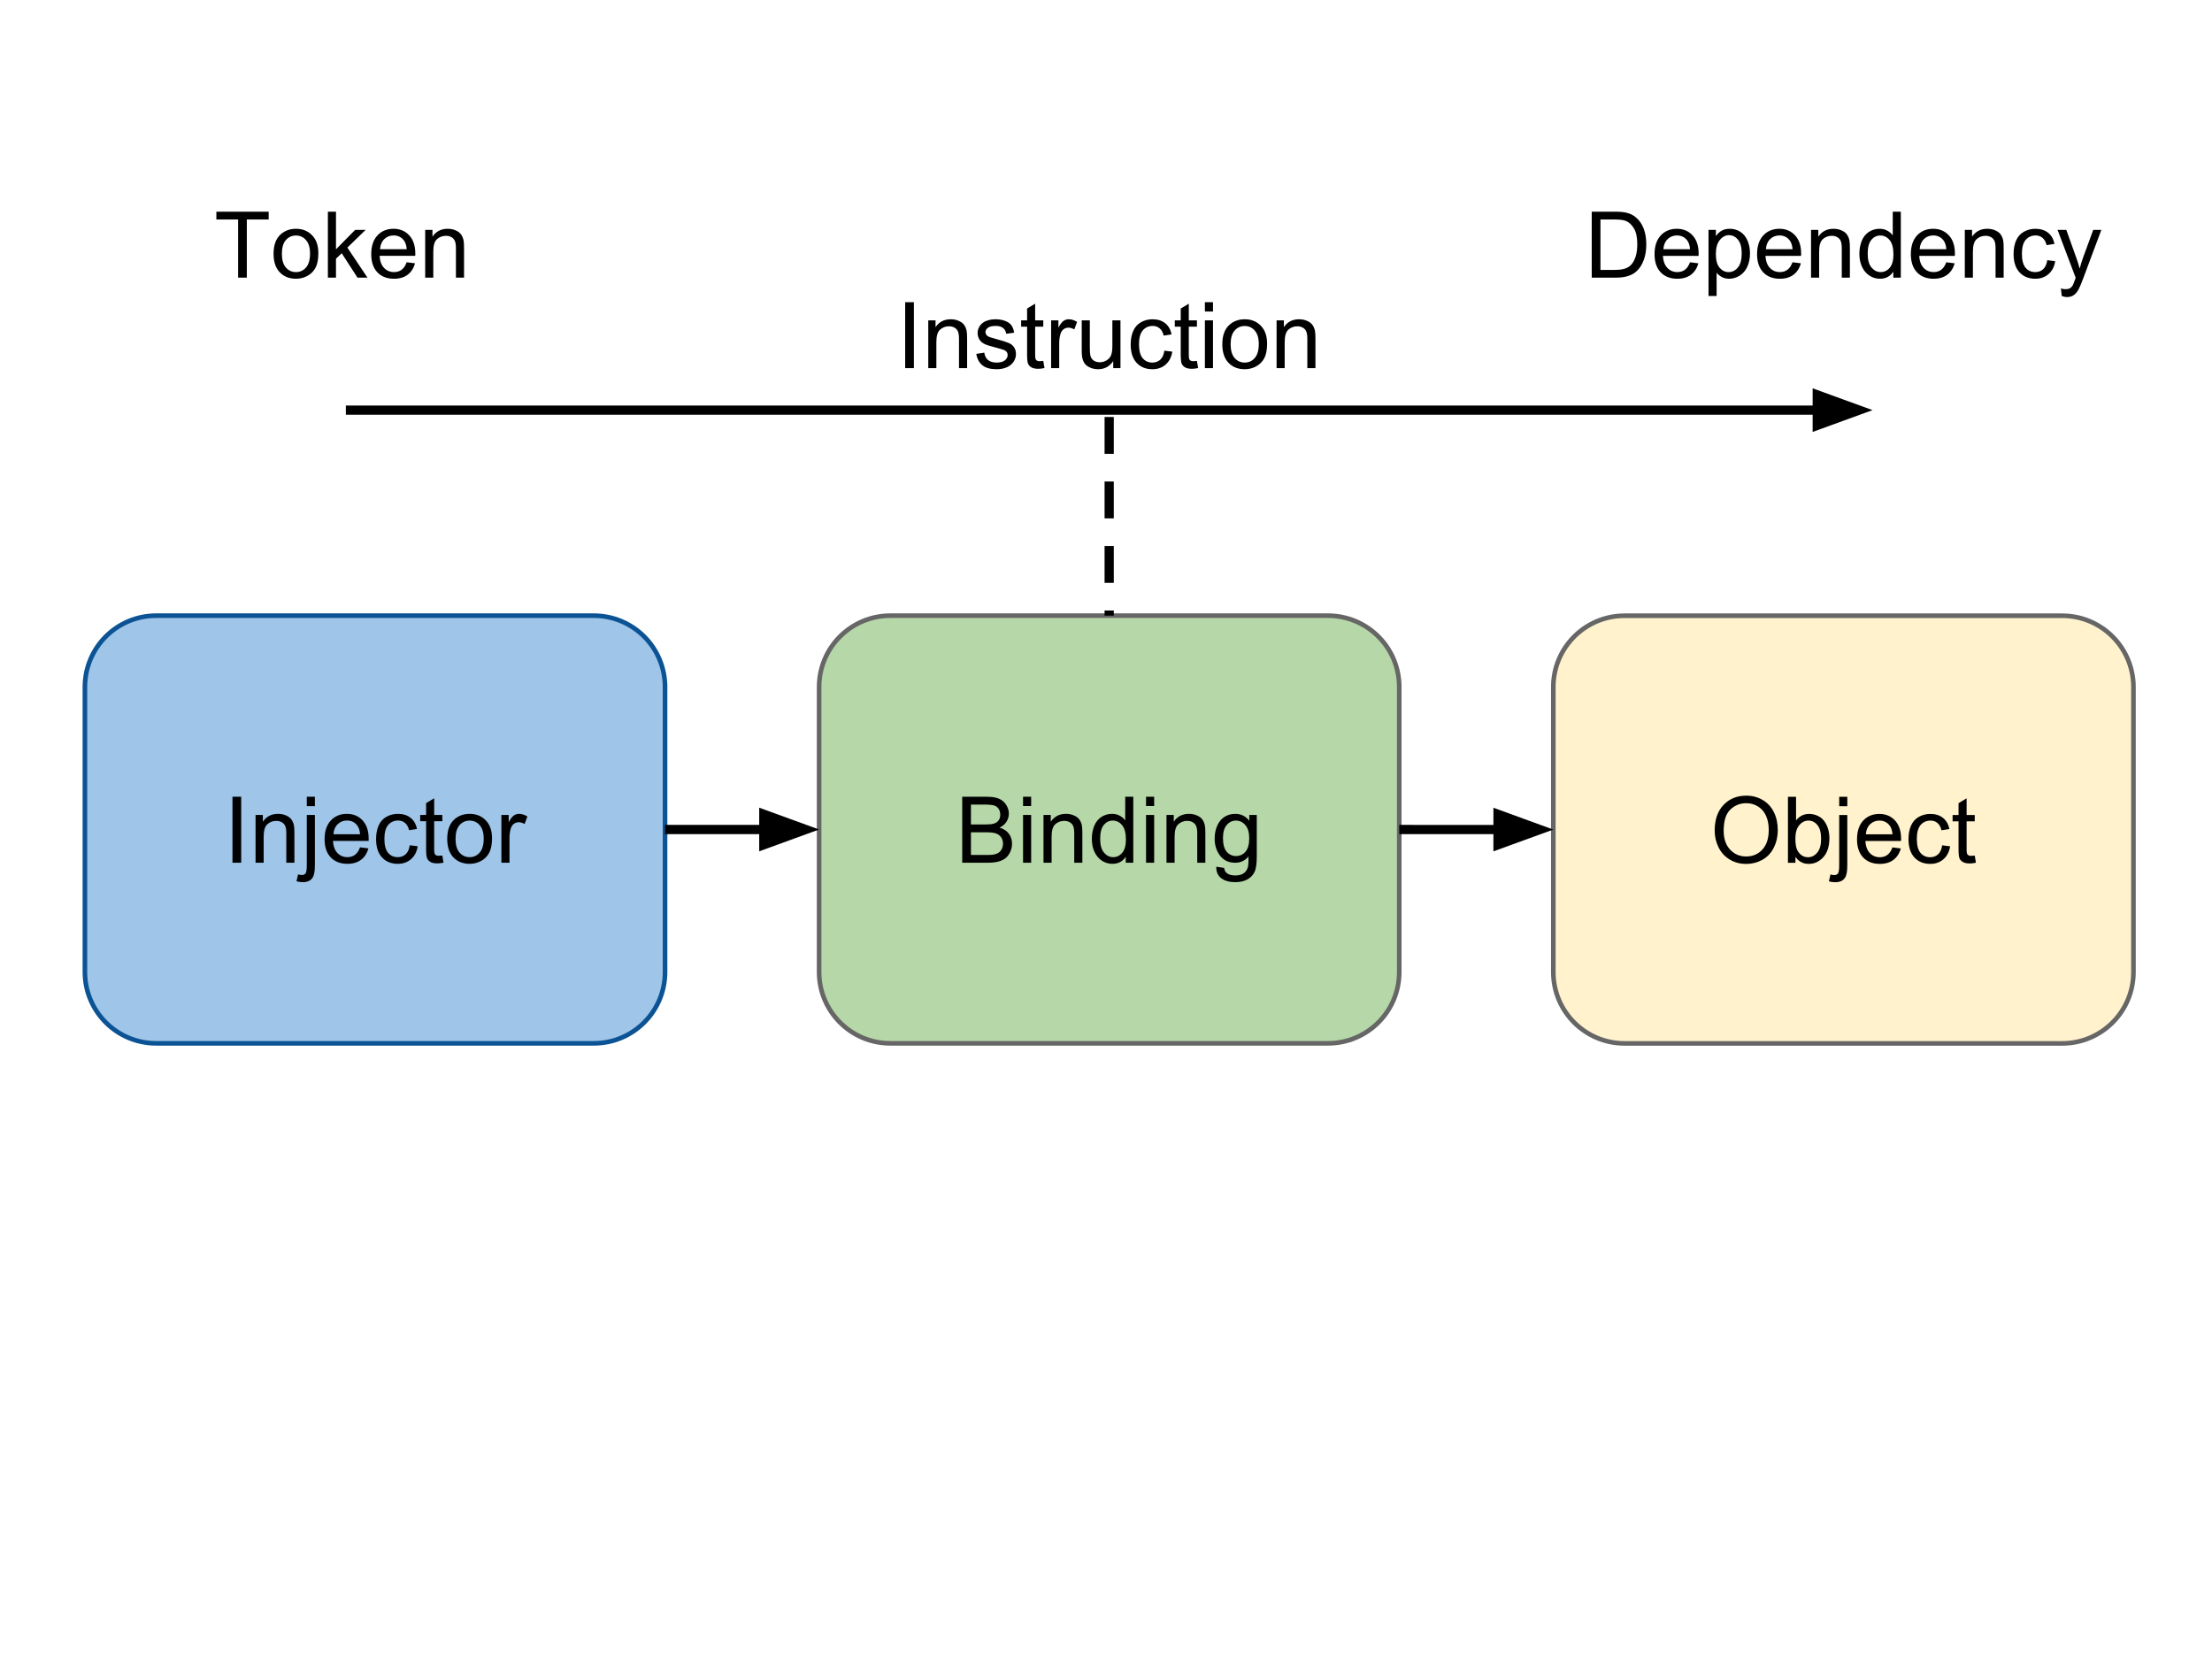
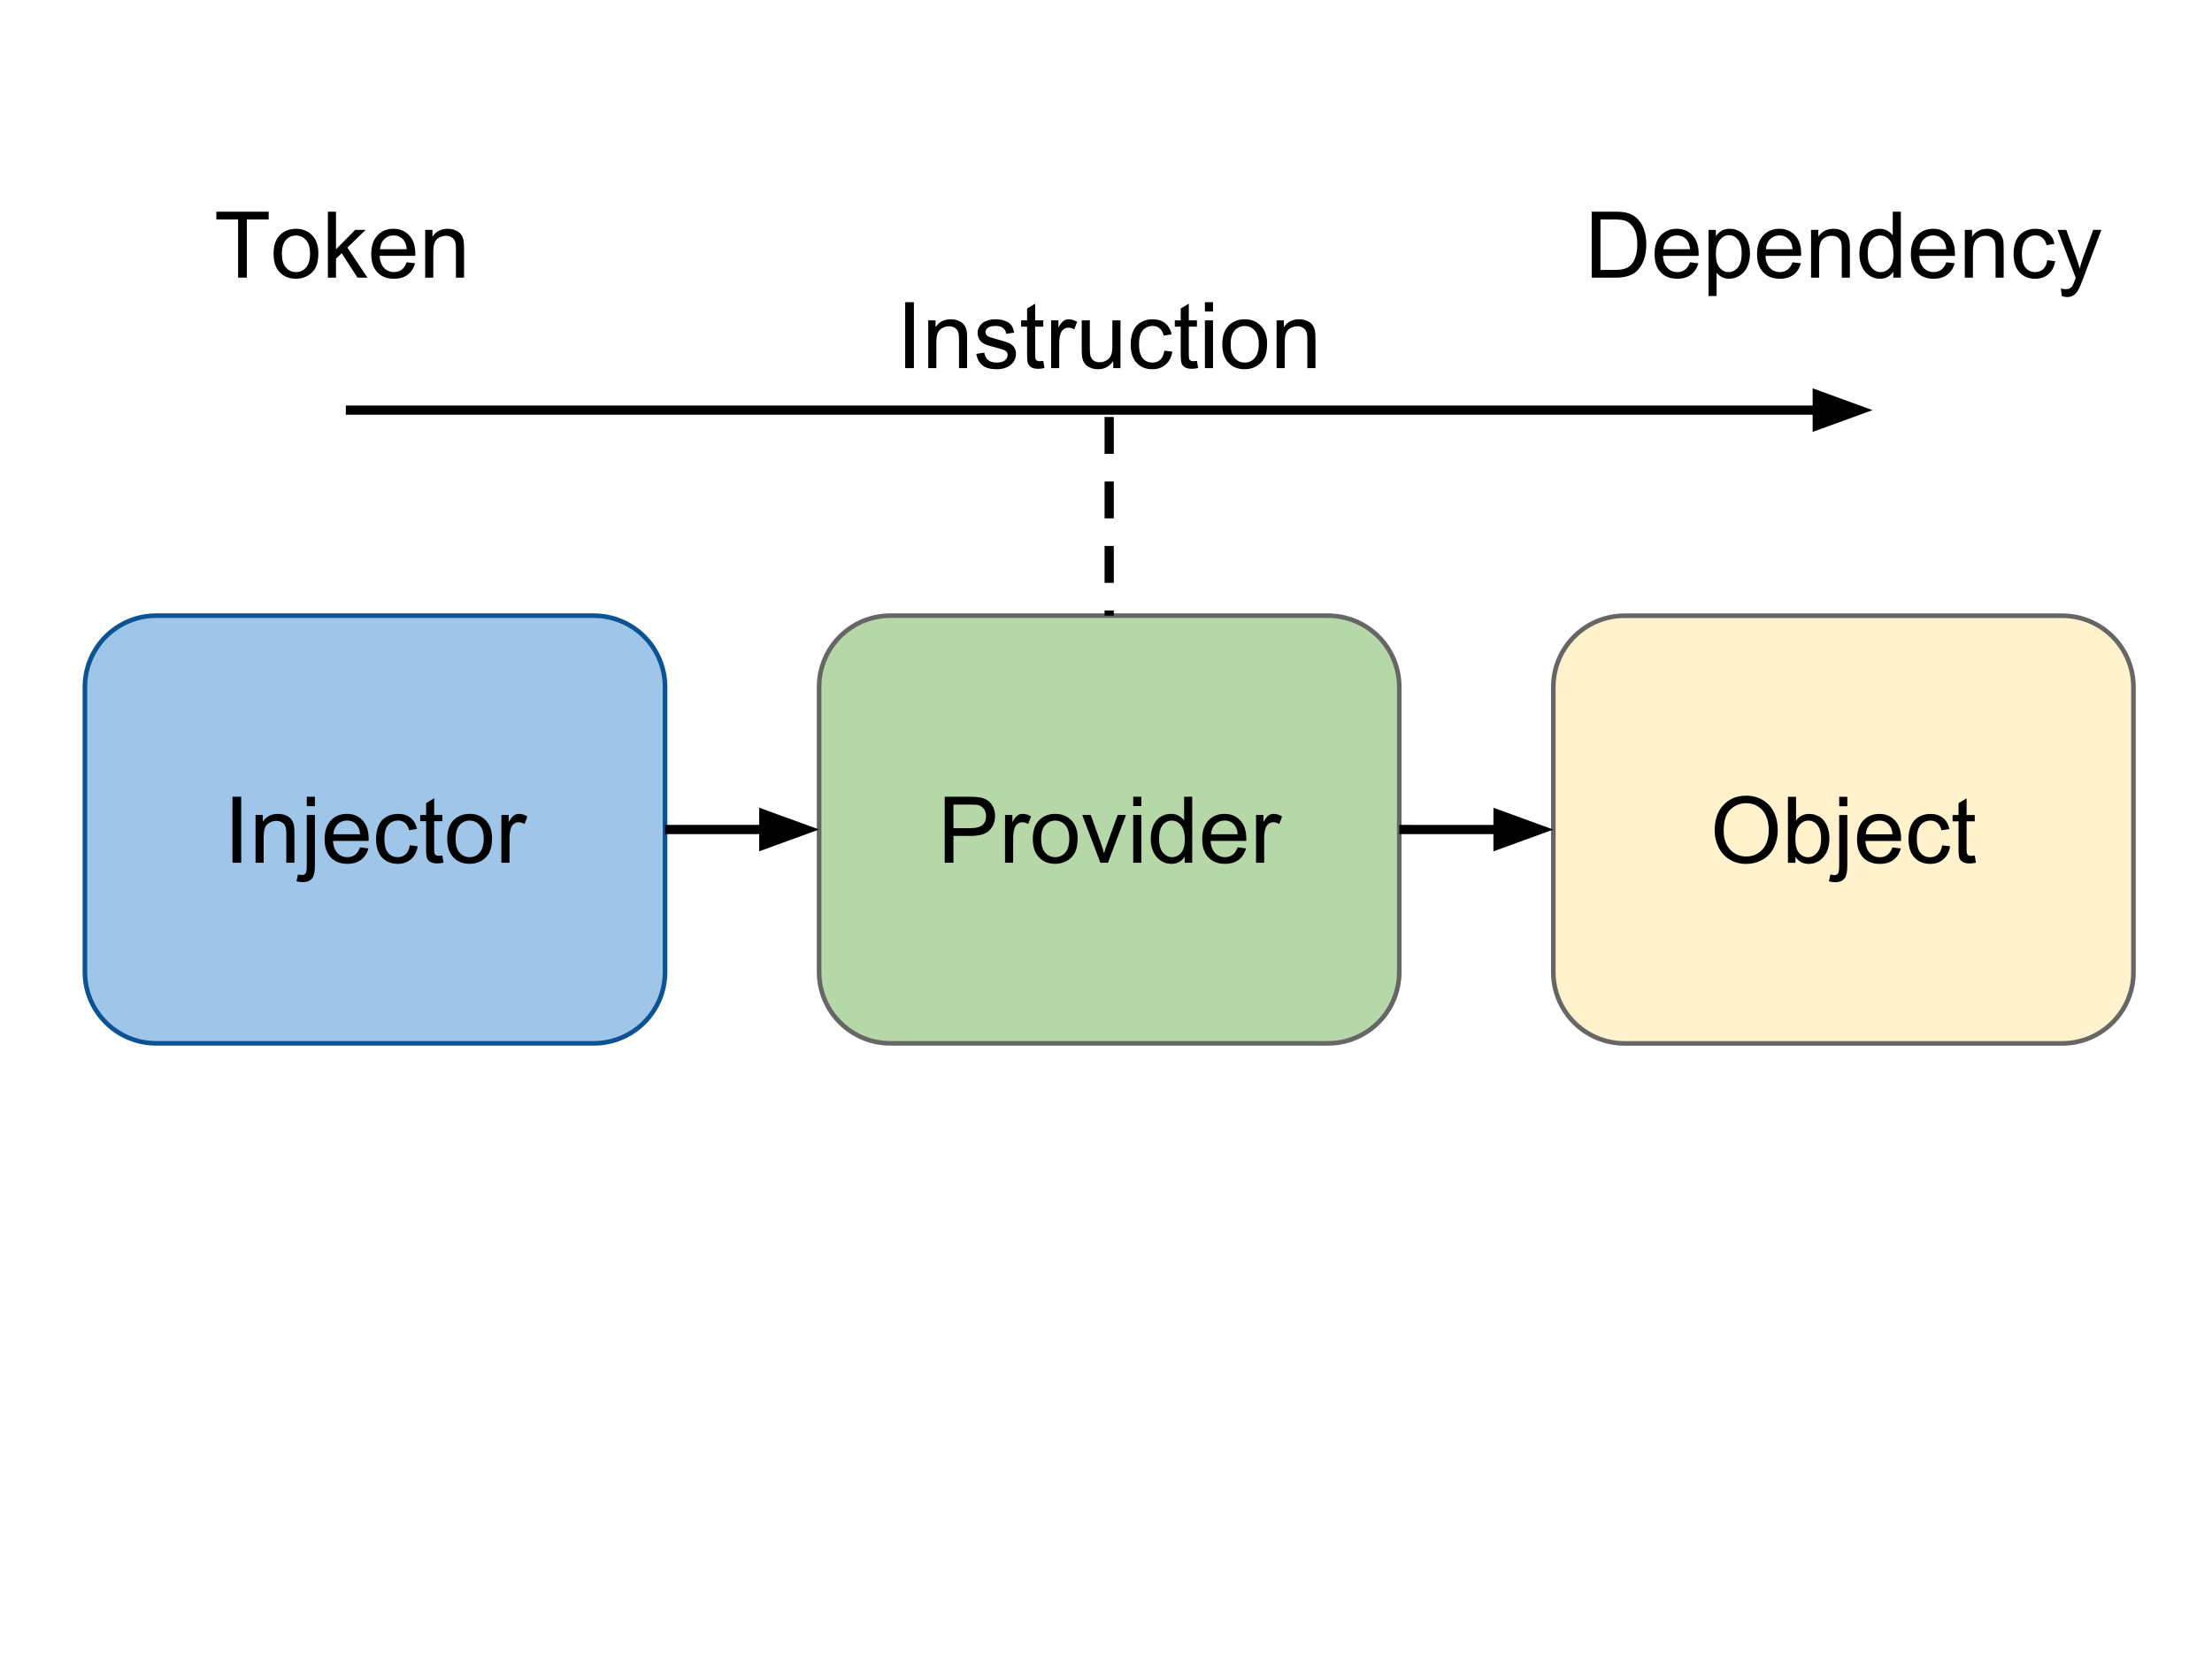
<svg xmlns="http://www.w3.org/2000/svg" version="1.1" viewBox="0.0 0.0 960.0 720.0" fill="none" stroke="none" stroke-linecap="square" stroke-miterlimit="10">
  <clipPath id="p.0">
    <path d="m0 0l960.0 0l0 720.0l-960.0 0l0 -720.0z" clip-rule="nonzero" />
  </clipPath>
  <g clip-path="url(#p.0)">
    <path fill="#000000" fill-opacity="0.0" d="m0 0l960.0 0l0 720.0l-960.0 0z" fill-rule="nonzero" />
    <path fill="#9fc5e8" d="m36.85 298.132l0 0c0 -17.085 13.85 -30.935 30.935 -30.935l189.91 0c8.204 0 16.073 3.259 21.874 9.061c5.801 5.801 9.061 13.67 9.061 21.874l0 123.736c0 17.085 -13.85 30.935 -30.935 30.935l-189.91 0c-17.085 0 -30.935 -13.85 -30.935 -30.935z" fill-rule="nonzero" />
    <path stroke="#0b5394" stroke-width="2.0" stroke-linejoin="round" stroke-linecap="butt" d="m36.85 298.132l0 0c0 -17.085 13.85 -30.935 30.935 -30.935l189.91 0c8.204 0 16.073 3.259 21.874 9.061c5.801 5.801 9.061 13.67 9.061 21.874l0 123.736c0 17.085 -13.85 30.935 -30.935 30.935l-189.91 0c-17.085 0 -30.935 -13.85 -30.935 -30.935z" fill-rule="nonzero" />
    <path fill="#000000" fill-opacity="0.0" d="m78.527 316.406l168.441 0l0 87.244l-168.441 0z" fill-rule="nonzero" />
    <path fill="#000000" d="m100.896 374.428l0 -28.641l3.781 0l0 28.641l-3.781 0zm10.02 0l0 -20.75l3.156 0l0 2.953q2.297 -3.422 6.609 -3.422q1.875 0 3.438 0.688q1.578 0.672 2.359 1.766q0.781 1.094 1.094 2.594q0.203 0.969 0.203 3.422l0 12.75l-3.516 0l0 -12.625q0 -2.141 -0.422 -3.203q-0.406 -1.062 -1.453 -1.703q-1.047 -0.641 -2.453 -0.641q-2.234 0 -3.875 1.438q-1.625 1.422 -1.625 5.406l0 11.328l-3.516 0zm22.23 -24.547l0 -4.094l3.516 0l0 4.094l-3.516 0zm-4.469 32.594l0.672 -2.984q1.047 0.266 1.656 0.266q1.078 0 1.609 -0.719q0.531 -0.703 0.531 -3.547l0 -21.812l3.516 0l0 21.891q0 3.828 -1.0 5.328q-1.266 1.953 -4.219 1.953q-1.438 0 -2.766 -0.375zm27.574 -14.734l3.625 0.453q-0.859 3.188 -3.188 4.953q-2.312 1.75 -5.938 1.75q-4.547 0 -7.219 -2.797q-2.656 -2.812 -2.656 -7.875q0 -5.234 2.688 -8.125q2.703 -2.891 7.0 -2.891q4.156 0 6.797 2.844q2.641 2.828 2.641 7.969q0 0.312 -0.031 0.938l-15.469 0q0.203 3.406 1.938 5.234q1.734 1.812 4.344 1.812q1.922 0 3.281 -1.016q1.375 -1.016 2.188 -3.25zm-11.547 -5.672l11.578 0q-0.234 -2.625 -1.328 -3.938q-1.672 -2.031 -4.359 -2.031q-2.422 0 -4.078 1.625q-1.641 1.625 -1.812 4.344zm33.121 4.766l3.453 0.438q-0.562 3.578 -2.906 5.609q-2.328 2.016 -5.719 2.016q-4.266 0 -6.859 -2.781q-2.578 -2.781 -2.578 -7.984q0 -3.359 1.109 -5.875q1.125 -2.516 3.391 -3.781q2.281 -1.266 4.953 -1.266q3.375 0 5.516 1.719q2.156 1.703 2.766 4.844l-3.422 0.531q-0.484 -2.094 -1.734 -3.141q-1.234 -1.062 -2.984 -1.062q-2.656 0 -4.328 1.906q-1.656 1.906 -1.656 6.031q0 4.172 1.594 6.078q1.609 1.891 4.188 1.891q2.078 0 3.453 -1.266q1.391 -1.281 1.766 -3.906zm14.141 4.453l0.516 3.094q-1.484 0.328 -2.656 0.328q-1.922 0 -2.984 -0.609q-1.047 -0.609 -1.484 -1.594q-0.422 -0.984 -0.422 -4.156l0 -11.938l-2.578 0l0 -2.734l2.578 0l0 -5.125l3.5 -2.109l0 7.234l3.531 0l0 2.734l-3.531 0l0 12.141q0 1.5 0.188 1.938q0.188 0.422 0.594 0.672q0.422 0.25 1.203 0.25q0.594 0 1.547 -0.125zm2.129 -7.234q0 -5.766 3.203 -8.531q2.672 -2.312 6.531 -2.312q4.266 0 6.984 2.812q2.719 2.797 2.719 7.734q0 4.016 -1.203 6.312q-1.203 2.281 -3.5 3.562q-2.297 1.266 -5.0 1.266q-4.359 0 -7.047 -2.797q-2.688 -2.797 -2.688 -8.047zm3.609 0q0 3.984 1.734 5.969q1.75 1.984 4.391 1.984q2.609 0 4.344 -1.984q1.75 -2.0 1.75 -6.078q0 -3.859 -1.75 -5.828q-1.75 -1.984 -4.344 -1.984q-2.641 0 -4.391 1.969q-1.734 1.969 -1.734 5.953zm19.902 10.375l0 -20.75l3.172 0l0 3.156q1.203 -2.219 2.234 -2.922q1.031 -0.703 2.25 -0.703q1.781 0 3.625 1.141l-1.219 3.266q-1.281 -0.766 -2.578 -0.766q-1.156 0 -2.078 0.703q-0.906 0.688 -1.297 1.906q-0.594 1.875 -0.594 4.109l0 10.859l-3.516 0z" fill-rule="nonzero" />
    <path fill="#fff2cc" d="m674.131 298.161l0 0c0 -17.085 13.85 -30.935 30.935 -30.935l189.91 0c8.204 0 16.073 3.259 21.874 9.061c5.801 5.801 9.061 13.67 9.061 21.874l0 123.736c0 17.085 -13.85 30.935 -30.935 30.935l-189.91 0c-17.085 0 -30.935 -13.85 -30.935 -30.935z" fill-rule="nonzero" />
    <path stroke="#666666" stroke-width="2.0" stroke-linejoin="round" stroke-linecap="butt" d="m674.131 298.161l0 0c0 -17.085 13.85 -30.935 30.935 -30.935l189.91 0c8.204 0 16.073 3.259 21.874 9.061c5.801 5.801 9.061 13.67 9.061 21.874l0 123.736c0 17.085 -13.85 30.935 -30.935 30.935l-189.91 0c-17.085 0 -30.935 -13.85 -30.935 -30.935z" fill-rule="nonzero" />
    <path fill="#000000" fill-opacity="0.0" d="m715.808 316.435l168.441 0l0 87.244l-168.441 0z" fill-rule="nonzero" />
    <path fill="#000000" d="m744.163 360.504q0 -7.125 3.828 -11.156q3.828 -4.031 9.875 -4.031q3.969 0 7.156 1.891q3.188 1.891 4.844 5.281q1.672 3.391 1.672 7.688q0 4.359 -1.766 7.797q-1.75 3.438 -4.969 5.203q-3.219 1.766 -6.953 1.766q-4.047 0 -7.234 -1.953q-3.172 -1.953 -4.812 -5.328q-1.641 -3.375 -1.641 -7.156zm3.906 0.062q0 5.172 2.781 8.156q2.781 2.984 6.984 2.984q4.281 0 7.031 -3.0q2.766 -3.016 2.766 -8.547q0 -3.5 -1.188 -6.109q-1.172 -2.609 -3.453 -4.031q-2.266 -1.438 -5.094 -1.438q-4.031 0 -6.938 2.766q-2.891 2.75 -2.891 9.219zm31.145 13.891l-3.25 0l0 -28.641l3.516 0l0 10.219q2.219 -2.797 5.672 -2.797q1.922 0 3.625 0.781q1.719 0.766 2.812 2.172q1.109 1.391 1.734 3.359q0.625 1.969 0.625 4.219q0 5.328 -2.641 8.25q-2.641 2.906 -6.328 2.906q-3.672 0 -5.766 -3.062l0 2.594zm-0.031 -10.531q0 3.734 1.016 5.391q1.656 2.719 4.484 2.719q2.312 0 3.984 -2.0q1.688 -2.0 1.688 -5.969q0 -4.062 -1.609 -6.0q-1.609 -1.938 -3.906 -1.938q-2.297 0 -3.984 2.016q-1.672 2.0 -1.672 5.781zm19.027 -14.016l0 -4.094l3.516 0l0 4.094l-3.516 0zm-4.469 32.594l0.672 -2.984q1.047 0.266 1.656 0.266q1.078 0 1.609 -0.719q0.531 -0.703 0.531 -3.547l0 -21.812l3.516 0l0 21.891q0 3.828 -1.0 5.328q-1.266 1.953 -4.219 1.953q-1.438 0 -2.766 -0.375zm27.574 -14.734l3.625 0.453q-0.859 3.188 -3.188 4.953q-2.312 1.75 -5.938 1.75q-4.547 0 -7.219 -2.797q-2.656 -2.812 -2.656 -7.875q0 -5.234 2.688 -8.125q2.703 -2.891 7.0 -2.891q4.156 0 6.797 2.844q2.641 2.828 2.641 7.969q0 0.312 -0.031 0.938l-15.469 0q0.203 3.406 1.938 5.234q1.734 1.812 4.344 1.812q1.922 0 3.281 -1.016q1.375 -1.016 2.188 -3.25zm-11.547 -5.672l11.578 0q-0.234 -2.625 -1.328 -3.938q-1.672 -2.031 -4.359 -2.031q-2.422 0 -4.078 1.625q-1.641 1.625 -1.812 4.344zm33.121 4.766l3.453 0.438q-0.562 3.578 -2.906 5.609q-2.328 2.016 -5.719 2.016q-4.266 0 -6.859 -2.781q-2.578 -2.781 -2.578 -7.984q0 -3.359 1.109 -5.875q1.125 -2.516 3.391 -3.781q2.281 -1.266 4.953 -1.266q3.375 0 5.516 1.719q2.156 1.703 2.766 4.844l-3.422 0.531q-0.484 -2.094 -1.734 -3.141q-1.234 -1.062 -2.984 -1.062q-2.656 0 -4.328 1.906q-1.656 1.906 -1.656 6.031q0 4.172 1.594 6.078q1.609 1.891 4.188 1.891q2.078 0 3.453 -1.266q1.391 -1.281 1.766 -3.906zm14.141 4.453l0.516 3.094q-1.484 0.328 -2.656 0.328q-1.922 0 -2.984 -0.609q-1.047 -0.609 -1.484 -1.594q-0.422 -0.984 -0.422 -4.156l0 -11.938l-2.578 0l0 -2.734l2.578 0l0 -5.125l3.5 -2.109l0 7.234l3.531 0l0 2.734l-3.531 0l0 12.141q0 1.5 0.188 1.938q0.188 0.422 0.594 0.672q0.422 0.25 1.203 0.25q0.594 0 1.547 -0.125z" fill-rule="nonzero" />
    <path fill="#b6d7a8" d="m355.491 298.132l0 0c0 -17.085 13.85 -30.935 30.935 -30.935l189.91 0c8.204 0 16.073 3.259 21.874 9.061c5.801 5.801 9.061 13.67 9.061 21.874l0 123.736c0 17.085 -13.85 30.935 -30.935 30.935l-189.91 0c-17.085 0 -30.935 -13.85 -30.935 -30.935z" fill-rule="nonzero" />
    <path stroke="#666666" stroke-width="2.0" stroke-linejoin="round" stroke-linecap="butt" d="m355.491 298.132l0 0c0 -17.085 13.85 -30.935 30.935 -30.935l189.91 0c8.204 0 16.073 3.259 21.874 9.061c5.801 5.801 9.061 13.67 9.061 21.874l0 123.736c0 17.085 -13.85 30.935 -30.935 30.935l-189.91 0c-17.085 0 -30.935 -13.85 -30.935 -30.935z" fill-rule="nonzero" />
    <path fill="#000000" fill-opacity="0.0" d="m397.168 316.406l168.441 0l0 87.244l-168.441 0z" fill-rule="nonzero" />
-     <path fill="#000000" d="m417.607 374.428l0 -28.641l10.734 0q3.281 0 5.266 0.875q1.984 0.875 3.109 2.688q1.125 1.797 1.125 3.766q0 1.844 -1.0 3.469q-1.0 1.609 -3.016 2.609q2.609 0.766 4.0 2.609q1.391 1.828 1.391 4.328q0 2.0 -0.844 3.734q-0.844 1.734 -2.094 2.672q-1.25 0.938 -3.141 1.422q-1.891 0.469 -4.625 0.469l-10.906 0zm3.781 -16.609l6.188 0q2.531 0 3.625 -0.328q1.438 -0.422 2.172 -1.422q0.734 -1.0 0.734 -2.5q0 -1.422 -0.688 -2.5q-0.688 -1.094 -1.953 -1.484q-1.266 -0.406 -4.359 -0.406l-5.719 0l0 8.641zm0 13.234l7.125 0q1.844 0 2.578 -0.141q1.312 -0.234 2.188 -0.781q0.891 -0.547 1.453 -1.594q0.562 -1.047 0.562 -2.406q0 -1.609 -0.828 -2.781q-0.812 -1.188 -2.266 -1.656q-1.453 -0.484 -4.188 -0.484l-6.625 0l0 9.844zm22.617 -21.219l0 -4.047l3.516 0l0 4.047l-3.516 0zm0 24.594l0 -20.75l3.516 0l0 20.75l-3.516 0zm8.871 0l0 -20.75l3.156 0l0 2.953q2.297 -3.422 6.609 -3.422q1.875 0 3.438 0.688q1.578 0.672 2.359 1.766q0.781 1.094 1.094 2.594q0.203 0.969 0.203 3.422l0 12.75l-3.516 0l0 -12.625q0 -2.141 -0.422 -3.203q-0.406 -1.062 -1.453 -1.703q-1.047 -0.641 -2.453 -0.641q-2.234 0 -3.875 1.438q-1.625 1.422 -1.625 5.406l0 11.328l-3.516 0zm35.699 0l0 -2.625q-1.969 3.094 -5.797 3.094q-2.484 0 -4.562 -1.359q-2.078 -1.375 -3.219 -3.828q-1.141 -2.453 -1.141 -5.641q0 -3.094 1.031 -5.625q1.031 -2.531 3.094 -3.875q2.078 -1.359 4.641 -1.359q1.875 0 3.328 0.797q1.469 0.797 2.391 2.062l0 -10.281l3.5 0l0 28.641l-3.266 0zm-11.109 -10.359q0 3.984 1.672 5.969q1.688 1.969 3.969 1.969q2.312 0 3.922 -1.875q1.609 -1.891 1.609 -5.766q0 -4.25 -1.641 -6.234q-1.641 -2.0 -4.047 -2.0q-2.344 0 -3.922 1.922q-1.562 1.906 -1.562 6.016zm19.918 -14.234l0 -4.047l3.516 0l0 4.047l-3.516 0zm0 24.594l0 -20.75l3.516 0l0 20.75l-3.516 0zm8.871 0l0 -20.75l3.156 0l0 2.953q2.297 -3.422 6.609 -3.422q1.875 0 3.438 0.688q1.578 0.672 2.359 1.766q0.781 1.094 1.094 2.594q0.203 0.969 0.203 3.422l0 12.75l-3.516 0l0 -12.625q0 -2.141 -0.422 -3.203q-0.406 -1.062 -1.453 -1.703q-1.047 -0.641 -2.453 -0.641q-2.234 0 -3.875 1.438q-1.625 1.422 -1.625 5.406l0 11.328l-3.516 0zm21.605 1.719l3.406 0.516q0.219 1.578 1.203 2.297q1.297 0.984 3.562 0.984q2.453 0 3.781 -0.984q1.328 -0.969 1.797 -2.734q0.266 -1.078 0.25 -4.516q-2.312 2.719 -5.75 2.719q-4.266 0 -6.609 -3.078q-2.344 -3.094 -2.344 -7.406q0 -2.969 1.062 -5.484q1.078 -2.516 3.109 -3.875q2.047 -1.375 4.812 -1.375q3.672 0 6.047 2.969l0 -2.5l3.25 0l0 17.938q0 4.844 -1.0 6.859q-0.984 2.031 -3.125 3.203q-2.125 1.172 -5.25 1.172q-3.719 0 -6.0 -1.672q-2.281 -1.672 -2.203 -5.031zm2.906 -12.469q0 4.094 1.609 5.969q1.625 1.875 4.078 1.875q2.422 0 4.062 -1.859q1.641 -1.875 1.641 -5.859q0 -3.812 -1.703 -5.734q-1.688 -1.938 -4.062 -1.938q-2.344 0 -3.984 1.906q-1.641 1.891 -1.641 5.641z" fill-rule="nonzero" />
+     <path fill="#000000" d="m410.009 374.428l0 -28.641l10.797 0q2.844 0 4.359 0.281q2.109 0.344 3.531 1.344q1.422 0.984 2.281 2.766q0.875 1.766 0.875 3.891q0 3.656 -2.328 6.188q-2.312 2.531 -8.391 2.531l-7.344 0l0 11.641l-3.781 0zm3.781 -15.016l7.406 0q3.672 0 5.203 -1.359q1.547 -1.375 1.547 -3.859q0 -1.797 -0.906 -3.078q-0.906 -1.281 -2.391 -1.688q-0.953 -0.25 -3.531 -0.25l-7.328 0l0 10.234zm22.398 15.016l0 -20.75l3.172 0l0 3.156q1.203 -2.219 2.234 -2.922q1.031 -0.703 2.25 -0.703q1.781 0 3.625 1.141l-1.219 3.266q-1.281 -0.766 -2.578 -0.766q-1.156 0 -2.078 0.703q-0.906 0.688 -1.297 1.906q-0.594 1.875 -0.594 4.109l0 10.859l-3.516 0zm12.055 -10.375q0 -5.766 3.203 -8.531q2.672 -2.312 6.531 -2.312q4.266 0 6.984 2.812q2.719 2.797 2.719 7.734q0 4.016 -1.203 6.312q-1.203 2.281 -3.5 3.562q-2.297 1.266 -5.0 1.266q-4.359 0 -7.047 -2.797q-2.688 -2.797 -2.688 -8.047zm3.609 0q0 3.984 1.734 5.969q1.75 1.984 4.391 1.984q2.609 0 4.344 -1.984q1.75 -2.0 1.75 -6.078q0 -3.859 -1.75 -5.828q-1.75 -1.984 -4.344 -1.984q-2.641 0 -4.391 1.969q-1.734 1.969 -1.734 5.953zm25.715 10.375l-7.891 -20.75l3.703 0l4.453 12.422q0.719 2.016 1.328 4.188q0.469 -1.641 1.312 -3.953l4.609 -12.656l3.609 0l-7.844 20.75l-3.281 0zm14.25 -24.594l0 -4.047l3.516 0l0 4.047l-3.516 0zm0 24.594l0 -20.75l3.516 0l0 20.75l-3.516 0zm22.324 0l0 -2.625q-1.969 3.094 -5.797 3.094q-2.484 0 -4.562 -1.359q-2.078 -1.375 -3.219 -3.828q-1.141 -2.453 -1.141 -5.641q0 -3.094 1.031 -5.625q1.031 -2.531 3.094 -3.875q2.078 -1.359 4.641 -1.359q1.875 0 3.328 0.797q1.469 0.797 2.391 2.062l0 -10.281l3.5 0l0 28.641l-3.266 0zm-11.109 -10.359q0 3.984 1.672 5.969q1.688 1.969 3.969 1.969q2.312 0 3.922 -1.875q1.609 -1.891 1.609 -5.766q0 -4.25 -1.641 -6.234q-1.641 -2.0 -4.047 -2.0q-2.344 0 -3.922 1.922q-1.562 1.906 -1.562 6.016zm34.105 3.672l3.625 0.453q-0.859 3.188 -3.188 4.953q-2.312 1.75 -5.938 1.75q-4.547 0 -7.219 -2.797q-2.656 -2.812 -2.656 -7.875q0 -5.234 2.688 -8.125q2.703 -2.891 7.0 -2.891q4.156 0 6.797 2.844q2.641 2.828 2.641 7.969q0 0.312 -0.031 0.938l-15.469 0q0.203 3.406 1.938 5.234q1.734 1.812 4.344 1.812q1.922 0 3.281 -1.016q1.375 -1.016 2.188 -3.25zm-11.547 -5.672l11.578 0q-0.234 -2.625 -1.328 -3.938q-1.672 -2.031 -4.359 -2.031q-2.422 0 -4.078 1.625q-1.641 1.625 -1.812 4.344zm19.543 12.359l0 -20.75l3.172 0l0 3.156q1.203 -2.219 2.234 -2.922q1.031 -0.703 2.25 -0.703q1.781 0 3.625 1.141l-1.219 3.266q-1.281 -0.766 -2.578 -0.766q-1.156 0 -2.078 0.703q-0.906 0.688 -1.297 1.906q-0.594 1.875 -0.594 4.109l0 10.859l-3.516 0z" fill-rule="nonzero" />
    <path fill="#000000" fill-opacity="0.0" d="m288.63 360.0l66.866 0" fill-rule="nonzero" />
    <path stroke="#000000" stroke-width="4.0" stroke-linejoin="round" stroke-linecap="butt" d="m288.63 360.0l42.866 0" fill-rule="evenodd" />
    <path fill="#000000" stroke="#000000" stroke-width="4.0" stroke-linecap="butt" d="m331.496 366.607l18.152 -6.607l-18.152 -6.607z" fill-rule="evenodd" />
    <path fill="#000000" fill-opacity="0.0" d="m607.27 360.0l66.866 0.031" fill-rule="nonzero" />
    <path stroke="#000000" stroke-width="4.0" stroke-linejoin="round" stroke-linecap="butt" d="m607.27 360.0l42.866 0.02" fill-rule="evenodd" />
    <path fill="#000000" stroke="#000000" stroke-width="4.0" stroke-linecap="butt" d="m650.133 366.627l18.156 -6.598l-18.149 -6.615z" fill-rule="evenodd" />
    <path fill="#000000" fill-opacity="0.0" d="m150.097 177.992l662.583 0" fill-rule="nonzero" />
    <path stroke="#000000" stroke-width="4.0" stroke-linejoin="round" stroke-linecap="butt" d="m150.097 177.992l638.583 0" fill-rule="evenodd" />
    <path fill="#000000" stroke="#000000" stroke-width="4.0" stroke-linecap="butt" d="m788.68 184.599l18.152 -6.607l-18.152 -6.607z" fill-rule="evenodd" />
    <path fill="#000000" fill-opacity="0.0" d="m232.918 106.795l496.913 0l0 77.165l-496.913 0z" fill-rule="nonzero" />
    <path fill="#000000" d="m392.844 159.778l0 -28.641l3.781 0l0 28.641l-3.781 0zm10.02 0l0 -20.75l3.156 0l0 2.953q2.297 -3.422 6.609 -3.422q1.875 0 3.438 0.688q1.578 0.672 2.359 1.766q0.781 1.094 1.094 2.594q0.203 0.969 0.203 3.422l0 12.75l-3.516 0l0 -12.625q0 -2.141 -0.422 -3.203q-0.406 -1.062 -1.453 -1.703q-1.047 -0.641 -2.453 -0.641q-2.234 0 -3.875 1.438q-1.625 1.422 -1.625 5.406l0 11.328l-3.516 0zm20.84 -6.188l3.469 -0.547q0.297 2.078 1.625 3.203q1.344 1.109 3.75 1.109q2.422 0 3.594 -0.984q1.172 -0.984 1.172 -2.312q0 -1.203 -1.031 -1.875q-0.719 -0.469 -3.594 -1.203q-3.875 -0.969 -5.375 -1.672q-1.484 -0.719 -2.266 -1.984q-0.766 -1.266 -0.766 -2.781q0 -1.391 0.641 -2.562q0.641 -1.188 1.734 -1.969q0.812 -0.609 2.219 -1.031q1.422 -0.422 3.047 -0.422q2.438 0 4.281 0.703q1.859 0.703 2.734 1.906q0.875 1.203 1.203 3.219l-3.438 0.469q-0.234 -1.609 -1.359 -2.5q-1.109 -0.906 -3.172 -0.906q-2.422 0 -3.453 0.812q-1.031 0.797 -1.031 1.875q0 0.672 0.422 1.219q0.438 0.578 1.359 0.938q0.516 0.203 3.094 0.906q3.734 1.0 5.203 1.641q1.484 0.625 2.312 1.844q0.844 1.203 0.844 3.0q0 1.75 -1.031 3.312q-1.016 1.547 -2.953 2.406q-1.922 0.844 -4.375 0.844q-4.031 0 -6.156 -1.672q-2.125 -1.688 -2.703 -4.984zm29.078 3.047l0.516 3.094q-1.484 0.328 -2.656 0.328q-1.922 0 -2.984 -0.609q-1.047 -0.609 -1.484 -1.594q-0.422 -0.984 -0.422 -4.156l0 -11.938l-2.578 0l0 -2.734l2.578 0l0 -5.125l3.5 -2.109l0 7.234l3.531 0l0 2.734l-3.531 0l0 12.141q0 1.5 0.188 1.938q0.188 0.422 0.594 0.672q0.422 0.25 1.203 0.25q0.594 0 1.547 -0.125zm3.395 3.141l0 -20.75l3.172 0l0 3.156q1.203 -2.219 2.234 -2.922q1.031 -0.703 2.25 -0.703q1.781 0 3.625 1.141l-1.219 3.266q-1.281 -0.766 -2.578 -0.766q-1.156 0 -2.078 0.703q-0.906 0.688 -1.297 1.906q-0.594 1.875 -0.594 4.109l0 10.859l-3.516 0zm26.961 0l0 -3.047q-2.422 3.516 -6.578 3.516q-1.844 0 -3.438 -0.703q-1.594 -0.703 -2.359 -1.766q-0.766 -1.062 -1.078 -2.609q-0.219 -1.031 -0.219 -3.281l0 -12.859l3.516 0l0 11.516q0 2.75 0.219 3.703q0.328 1.391 1.391 2.188q1.078 0.781 2.672 0.781q1.578 0 2.953 -0.812q1.391 -0.812 1.969 -2.203q0.578 -1.391 0.578 -4.047l0 -11.125l3.516 0l0 20.75l-3.141 0zm22.184 -7.594l3.453 0.438q-0.562 3.578 -2.906 5.609q-2.328 2.016 -5.719 2.016q-4.266 0 -6.859 -2.781q-2.578 -2.781 -2.578 -7.984q0 -3.359 1.109 -5.875q1.125 -2.516 3.391 -3.781q2.281 -1.266 4.953 -1.266q3.375 0 5.516 1.719q2.156 1.703 2.766 4.844l-3.422 0.531q-0.484 -2.094 -1.734 -3.141q-1.234 -1.062 -2.984 -1.062q-2.656 0 -4.328 1.906q-1.656 1.906 -1.656 6.031q0 4.172 1.594 6.078q1.609 1.891 4.188 1.891q2.078 0 3.453 -1.266q1.391 -1.281 1.766 -3.906zm14.141 4.453l0.516 3.094q-1.484 0.328 -2.656 0.328q-1.922 0 -2.984 -0.609q-1.047 -0.609 -1.484 -1.594q-0.422 -0.984 -0.422 -4.156l0 -11.938l-2.578 0l0 -2.734l2.578 0l0 -5.125l3.5 -2.109l0 7.234l3.531 0l0 2.734l-3.531 0l0 12.141q0 1.5 0.188 1.938q0.188 0.422 0.594 0.672q0.422 0.25 1.203 0.25q0.594 0 1.547 -0.125zm3.457 -21.453l0 -4.047l3.516 0l0 4.047l-3.516 0zm0 24.594l0 -20.75l3.516 0l0 20.75l-3.516 0zm7.559 -10.375q0 -5.766 3.203 -8.531q2.672 -2.312 6.531 -2.312q4.266 0 6.984 2.812q2.719 2.797 2.719 7.734q0 4.016 -1.203 6.312q-1.203 2.281 -3.5 3.562q-2.297 1.266 -5.0 1.266q-4.359 0 -7.047 -2.797q-2.688 -2.797 -2.688 -8.047zm3.609 0q0 3.984 1.734 5.969q1.75 1.984 4.391 1.984q2.609 0 4.344 -1.984q1.75 -2.0 1.75 -6.078q0 -3.859 -1.75 -5.828q-1.75 -1.984 -4.344 -1.984q-2.641 0 -4.391 1.969q-1.734 1.969 -1.734 5.953zm19.949 10.375l0 -20.75l3.156 0l0 2.953q2.297 -3.422 6.609 -3.422q1.875 0 3.438 0.688q1.578 0.672 2.359 1.766q0.781 1.094 1.094 2.594q0.203 0.969 0.203 3.422l0 12.75l-3.516 0l0 -12.625q0 -2.141 -0.422 -3.203q-0.406 -1.062 -1.453 -1.703q-1.047 -0.641 -2.453 -0.641q-2.234 0 -3.875 1.438q-1.625 1.422 -1.625 5.406l0 11.328l-3.516 0z" fill-rule="nonzero" />
    <path fill="#000000" fill-opacity="0.0" d="m481.375 183.961l0 0" fill-rule="nonzero" />
    <path stroke="#000000" stroke-width="4.0" stroke-linejoin="round" stroke-linecap="butt" d="m481.375 183.961l0 0" fill-rule="nonzero" />
    <path fill="#000000" fill-opacity="0.0" d="m481.381 180.961l0 86.236" fill-rule="nonzero" />
    <path stroke="#000000" stroke-width="4.0" stroke-linejoin="round" stroke-linecap="butt" stroke-dasharray="16.0,12.0" d="m481.381 180.961l0 86.236" fill-rule="nonzero" />
    <path fill="#000000" fill-opacity="0.0" d="m36.85 67.525l223.402 0l0 77.165l-223.402 0z" fill-rule="nonzero" />
-     <path fill="#000000" d="m103.34 120.508l0 -25.25l-9.438 0l0 -3.391l22.703 0l0 3.391l-9.484 0l0 25.25l-3.781 0zm15.387 -10.375q0 -5.766 3.203 -8.531q2.672 -2.312 6.531 -2.312q4.266 0 6.984 2.812q2.719 2.797 2.719 7.734q0 4.016 -1.203 6.312q-1.203 2.281 -3.5 3.562q-2.297 1.266 -5.0 1.266q-4.359 0 -7.047 -2.797q-2.688 -2.797 -2.688 -8.047zm3.609 0q0 3.984 1.734 5.969q1.75 1.984 4.391 1.984q2.609 0 4.344 -1.984q1.75 -2.0 1.75 -6.078q0 -3.859 -1.75 -5.828q-1.75 -1.984 -4.344 -1.984q-2.641 0 -4.391 1.969q-1.734 1.969 -1.734 5.953zm19.965 10.375l0 -28.641l3.516 0l0 16.328l8.328 -8.438l4.547 0l-7.938 7.703l8.734 13.047l-4.328 0l-6.859 -10.609l-2.484 2.391l0 8.219l-3.516 0zm34.188 -6.688l3.625 0.453q-0.859 3.188 -3.188 4.953q-2.312 1.75 -5.938 1.75q-4.547 0 -7.219 -2.797q-2.656 -2.812 -2.656 -7.875q0 -5.234 2.688 -8.125q2.703 -2.891 7.0 -2.891q4.156 0 6.797 2.844q2.641 2.828 2.641 7.969q0 0.312 -0.031 0.938l-15.469 0q0.203 3.406 1.938 5.234q1.734 1.812 4.344 1.812q1.922 0 3.281 -1.016q1.375 -1.016 2.188 -3.25zm-11.547 -5.672l11.578 0q-0.234 -2.625 -1.328 -3.938q-1.672 -2.031 -4.359 -2.031q-2.422 0 -4.078 1.625q-1.641 1.625 -1.812 4.344zm19.59 12.359l0 -20.75l3.156 0l0 2.953q2.297 -3.422 6.609 -3.422q1.875 0 3.438 0.688q1.578 0.672 2.359 1.766q0.781 1.094 1.094 2.594q0.203 0.969 0.203 3.422l0 12.75l-3.516 0l0 -12.625q0 -2.141 -0.422 -3.203q-0.406 -1.062 -1.453 -1.703q-1.047 -0.641 -2.453 -0.641q-2.234 0 -3.875 1.438q-1.625 1.422 -1.625 5.406l0 11.328l-3.516 0z" fill-rule="nonzero" />
+     <path fill="#000000" d="m103.34 120.508l0 -25.25l-9.438 0l0 -3.391l22.703 0l0 3.391l-9.484 0l0 25.25l-3.781 0zm15.387 -10.375q0 -5.766 3.203 -8.531q2.672 -2.312 6.531 -2.312q4.266 0 6.984 2.812q2.719 2.797 2.719 7.734q0 4.016 -1.203 6.312q-1.203 2.281 -3.5 3.562q-2.297 1.266 -5.0 1.266q-4.359 0 -7.047 -2.797q-2.688 -2.797 -2.688 -8.047zm3.609 0q0 3.984 1.734 5.969q1.75 1.984 4.391 1.984q2.609 0 4.344 -1.984q1.75 -2.0 1.75 -6.078q0 -3.859 -1.75 -5.828q-1.75 -1.984 -4.344 -1.984q-2.641 0 -4.391 1.969q-1.734 1.969 -1.734 5.953zm19.965 10.375l0 -28.641l3.516 0l0 16.328l8.328 -8.438l4.547 0l-7.938 7.703l8.734 13.047l-4.328 0l-6.859 -10.609l-2.484 2.391l0 8.219l-3.516 0zm34.187 -6.688l3.625 0.453q-0.859 3.188 -3.188 4.953q-2.312 1.75 -5.938 1.75q-4.547 0 -7.219 -2.797q-2.656 -2.812 -2.656 -7.875q0 -5.234 2.688 -8.125q2.703 -2.891 7 -2.891q4.156 0 6.797 2.844q2.641 2.828 2.641 7.969q0 0.312 -0.031 0.938l-15.469 0q0.203 3.406 1.937 5.234q1.734 1.812 4.344 1.812q1.922 0 3.281 -1.016q1.375 -1.016 2.188 -3.25zm-11.547 -5.672l11.578 0q-0.234 -2.625 -1.328 -3.938q-1.672 -2.031 -4.359 -2.031q-2.422 0 -4.078 1.625q-1.641 1.625 -1.812 4.344zm19.59 12.359l0 -20.75l3.156 0l0 2.953q2.297 -3.422 6.609 -3.422q1.875 0 3.438 0.688q1.578 0.672 2.359 1.766q0.781 1.094 1.094 2.594q0.203 0.969 0.203 3.422l0 12.75l-3.516 0l0 -12.625q0 -2.141 -0.422 -3.203q-0.406 -1.062 -1.453 -1.703q-1.047 -0.641 -2.453 -0.641q-2.234 0 -3.875 1.438q-1.625 1.422 -1.625 5.406l0 11.328l-3.516 0z" fill-rule="nonzero" />
    <path fill="#000000" fill-opacity="0.0" d="m674.131 67.525l251.779 0l0 77.165l-251.779 0z" fill-rule="nonzero" />
    <path fill="#000000" d="m690.81 120.508l0 -28.641l9.859 0q3.344 0 5.094 0.422q2.469 0.562 4.203 2.047q2.266 1.906 3.391 4.891q1.125 2.984 1.125 6.812q0 3.25 -0.766 5.781q-0.766 2.516 -1.953 4.172q-1.188 1.641 -2.609 2.594q-1.422 0.938 -3.422 1.438q-2.0 0.484 -4.594 0.484l-10.328 0zm3.781 -3.375l6.109 0q2.844 0 4.453 -0.531q1.609 -0.531 2.562 -1.484q1.344 -1.344 2.094 -3.625q0.766 -2.281 0.766 -5.516q0 -4.5 -1.484 -6.906q-1.469 -2.406 -3.578 -3.234q-1.531 -0.578 -4.906 -0.578l-6.016 0l0 21.875zm38.855 -3.312l3.625 0.453q-0.859 3.188 -3.188 4.953q-2.312 1.75 -5.938 1.75q-4.547 0 -7.219 -2.797q-2.656 -2.812 -2.656 -7.875q0 -5.234 2.688 -8.125q2.703 -2.891 7.0 -2.891q4.156 0 6.797 2.844q2.641 2.828 2.641 7.969q0 0.312 -0.031 0.938l-15.469 0q0.203 3.406 1.938 5.234q1.734 1.812 4.344 1.812q1.922 0 3.281 -1.016q1.375 -1.016 2.188 -3.25zm-11.547 -5.672l11.578 0q-0.234 -2.625 -1.328 -3.938q-1.672 -2.031 -4.359 -2.031q-2.422 0 -4.078 1.625q-1.641 1.625 -1.812 4.344zm19.59 20.313l0 -28.703l3.203 0l0 2.703q1.125 -1.578 2.547 -2.375q1.438 -0.797 3.469 -0.797q2.656 0 4.688 1.375q2.031 1.359 3.062 3.859q1.031 2.484 1.031 5.453q0 3.188 -1.141 5.734q-1.141 2.547 -3.328 3.906q-2.172 1.359 -4.562 1.359q-1.766 0 -3.172 -0.734q-1.391 -0.75 -2.281 -1.891l0 10.109l-3.516 0zm3.188 -18.203q0 4.0 1.609 5.922q1.625 1.906 3.938 1.906q2.344 0 4.0 -1.984q1.672 -1.984 1.672 -6.141q0 -3.969 -1.625 -5.938q-1.625 -1.969 -3.891 -1.969q-2.25 0 -3.984 2.094q-1.719 2.094 -1.719 6.109zm33.262 3.562l3.625 0.453q-0.859 3.188 -3.188 4.953q-2.312 1.75 -5.938 1.75q-4.547 0 -7.219 -2.797q-2.656 -2.812 -2.656 -7.875q0 -5.234 2.688 -8.125q2.703 -2.891 7.0 -2.891q4.156 0 6.797 2.844q2.641 2.828 2.641 7.969q0 0.312 -0.031 0.938l-15.469 0q0.203 3.406 1.938 5.234q1.734 1.812 4.344 1.812q1.922 0 3.281 -1.016q1.375 -1.016 2.188 -3.25zm-11.547 -5.672l11.578 0q-0.234 -2.625 -1.328 -3.938q-1.672 -2.031 -4.359 -2.031q-2.422 0 -4.078 1.625q-1.641 1.625 -1.812 4.344zm19.59 12.359l0 -20.75l3.156 0l0 2.953q2.297 -3.422 6.609 -3.422q1.875 0 3.438 0.688q1.578 0.672 2.359 1.766q0.781 1.094 1.094 2.594q0.203 0.969 0.203 3.422l0 12.75l-3.516 0l0 -12.625q0 -2.141 -0.422 -3.203q-0.406 -1.062 -1.453 -1.703q-1.047 -0.641 -2.453 -0.641q-2.234 0 -3.875 1.438q-1.625 1.422 -1.625 5.406l0 11.328l-3.516 0zm35.699 0l0 -2.625q-1.969 3.094 -5.797 3.094q-2.484 0 -4.562 -1.359q-2.078 -1.375 -3.219 -3.828q-1.141 -2.453 -1.141 -5.641q0 -3.094 1.031 -5.625q1.031 -2.531 3.094 -3.875q2.078 -1.359 4.641 -1.359q1.875 0 3.328 0.797q1.469 0.797 2.391 2.062l0 -10.281l3.5 0l0 28.641l-3.266 0zm-11.109 -10.359q0 3.984 1.672 5.969q1.688 1.969 3.969 1.969q2.312 0 3.922 -1.875q1.609 -1.891 1.609 -5.766q0 -4.25 -1.641 -6.234q-1.641 -2.0 -4.047 -2.0q-2.344 0 -3.922 1.922q-1.562 1.906 -1.562 6.016zm34.105 3.672l3.625 0.453q-0.859 3.188 -3.188 4.953q-2.312 1.75 -5.938 1.75q-4.547 0 -7.219 -2.797q-2.656 -2.812 -2.656 -7.875q0 -5.234 2.688 -8.125q2.703 -2.891 7.0 -2.891q4.156 0 6.797 2.844q2.641 2.828 2.641 7.969q0 0.312 -0.031 0.938l-15.469 0q0.203 3.406 1.938 5.234q1.734 1.812 4.344 1.812q1.922 0 3.281 -1.016q1.375 -1.016 2.188 -3.25zm-11.547 -5.672l11.578 0q-0.234 -2.625 -1.328 -3.938q-1.672 -2.031 -4.359 -2.031q-2.422 0 -4.078 1.625q-1.641 1.625 -1.812 4.344zm19.59 12.359l0 -20.75l3.156 0l0 2.953q2.297 -3.422 6.609 -3.422q1.875 0 3.438 0.688q1.578 0.672 2.359 1.766q0.781 1.094 1.094 2.594q0.203 0.969 0.203 3.422l0 12.75l-3.516 0l0 -12.625q0 -2.141 -0.422 -3.203q-0.406 -1.062 -1.453 -1.703q-1.047 -0.641 -2.453 -0.641q-2.234 0 -3.875 1.438q-1.625 1.422 -1.625 5.406l0 11.328l-3.516 0zm35.777 -7.594l3.453 0.438q-0.562 3.578 -2.906 5.609q-2.328 2.016 -5.719 2.016q-4.266 0 -6.859 -2.781q-2.578 -2.781 -2.578 -7.984q0 -3.359 1.109 -5.875q1.125 -2.516 3.391 -3.781q2.281 -1.266 4.953 -1.266q3.375 0 5.516 1.719q2.156 1.703 2.766 4.844l-3.422 0.531q-0.484 -2.094 -1.734 -3.141q-1.234 -1.062 -2.984 -1.062q-2.656 0 -4.328 1.906q-1.656 1.906 -1.656 6.031q0 4.172 1.594 6.078q1.609 1.891 4.188 1.891q2.078 0 3.453 -1.266q1.391 -1.281 1.766 -3.906zm6.312 15.578l-0.391 -3.297q1.156 0.312 2.016 0.312q1.172 0 1.875 -0.391q0.703 -0.391 1.141 -1.094q0.344 -0.531 1.078 -2.609q0.094 -0.297 0.312 -0.859l-7.875 -20.797l3.797 0l4.312 12.016q0.844 2.281 1.5 4.812q0.609 -2.422 1.453 -4.734l4.438 -12.094l3.516 0l-7.891 21.109q-1.281 3.406 -1.984 4.703q-0.938 1.734 -2.156 2.547q-1.203 0.812 -2.875 0.812q-1.016 0 -2.266 -0.438z" fill-rule="nonzero" />
  </g>
</svg>
